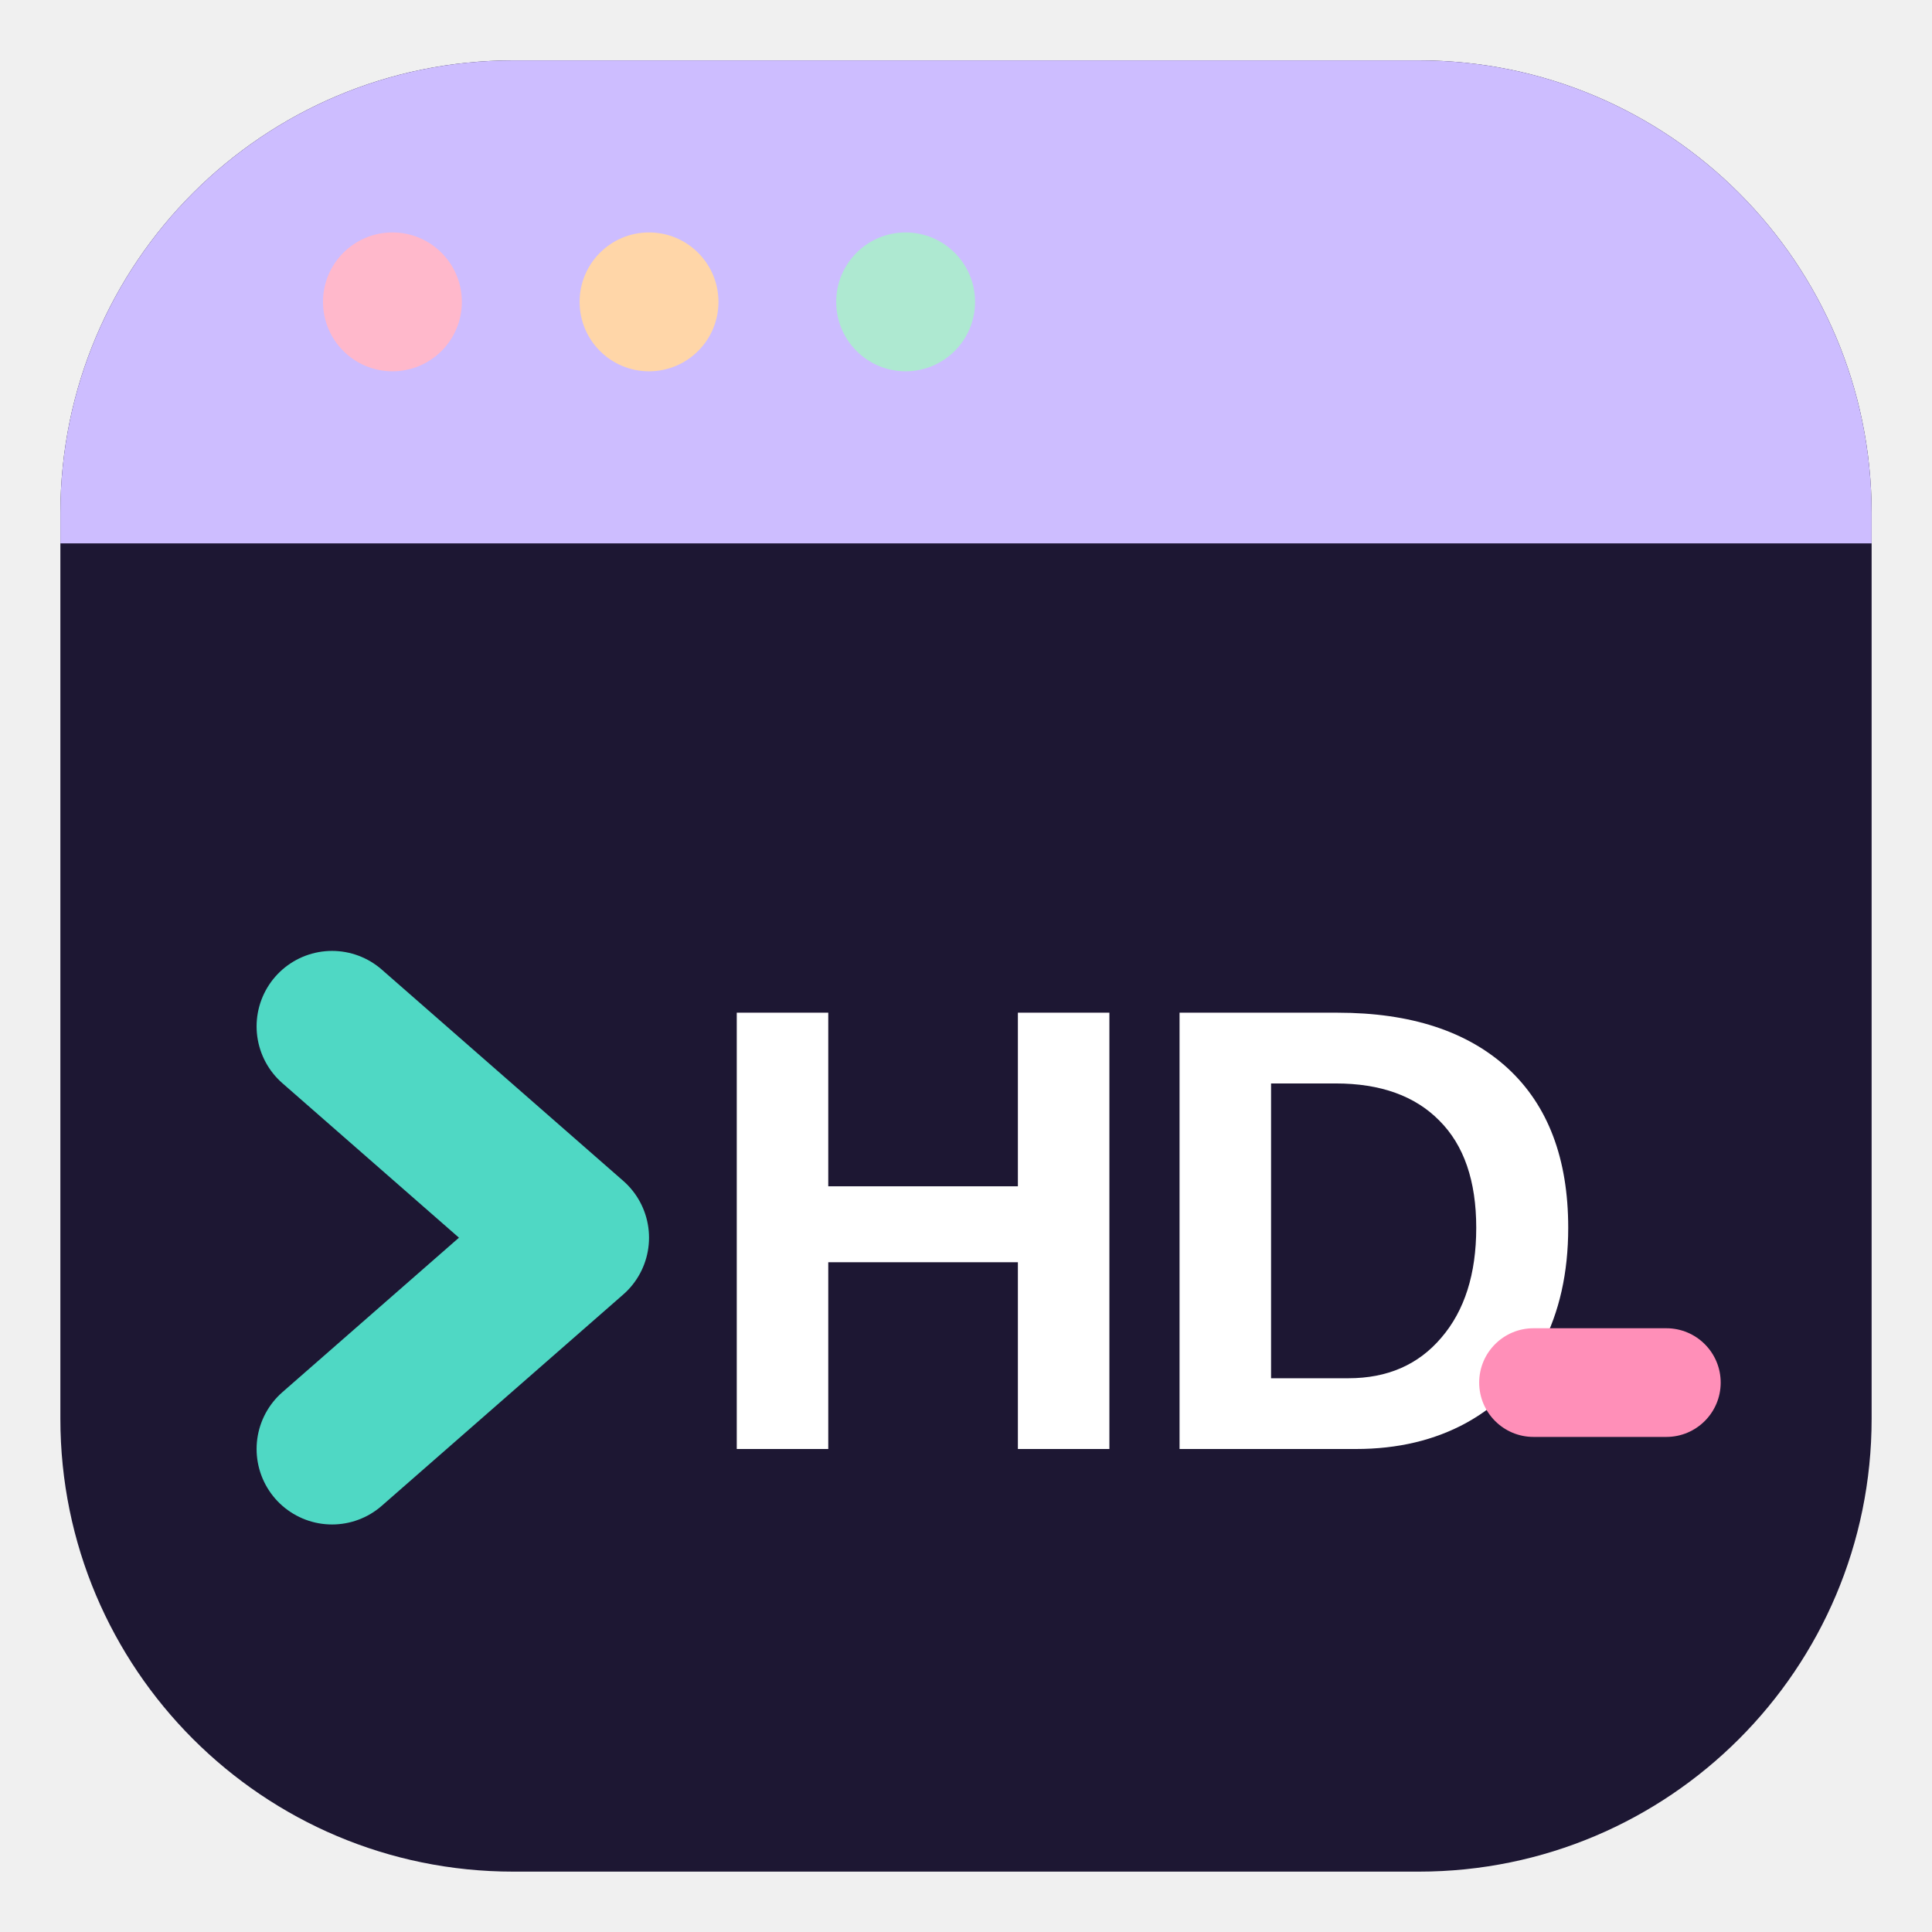
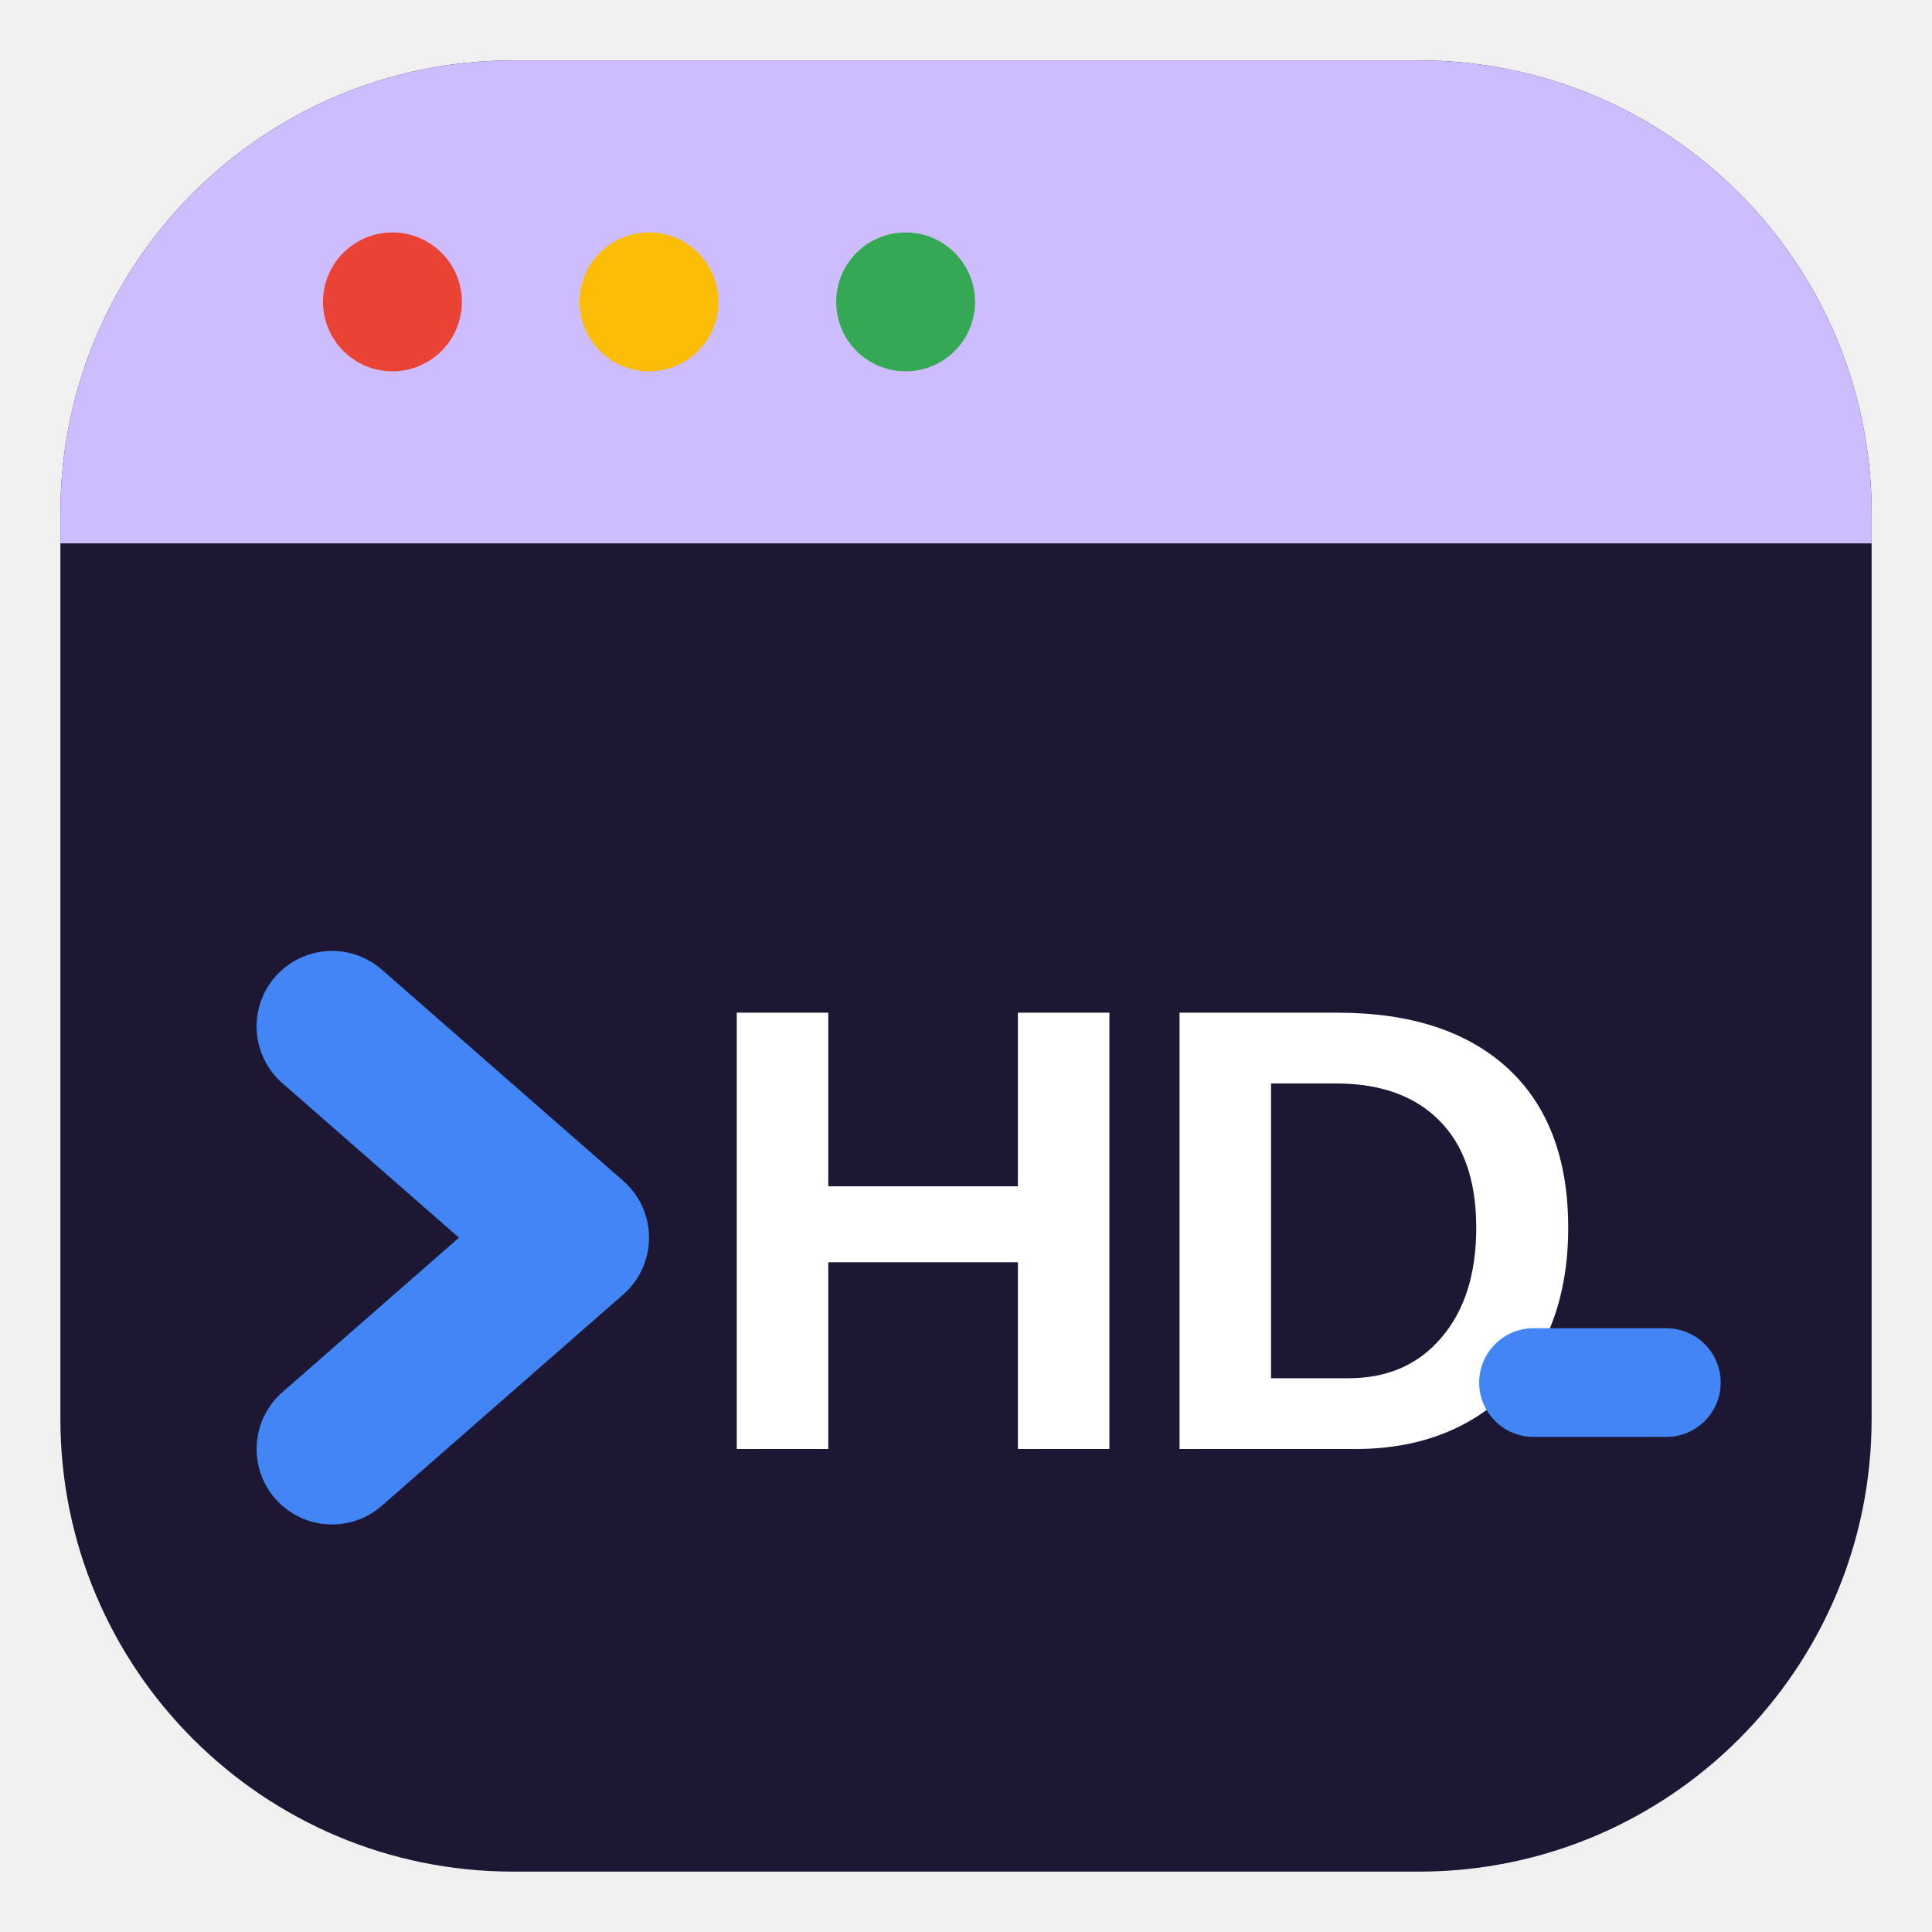
<svg xmlns="http://www.w3.org/2000/svg" viewBox="0 0 64 64">
  <defs>
    <clipPath id="sq">
      <rect x="2" y="2" width="60" height="60" rx="15" />
    </clipPath>
  </defs>
  <g clip-path="url(#sq)">
    <rect x="2" y="2" width="60" height="60" fill="#1D1733" />
    <rect x="2" y="2" width="60" height="16" fill="#CDBDFF" />
-     <circle cx="13" cy="10" r="2.3" fill="#FFB8CB" />
-     <circle cx="21.5" cy="10" r="2.3" fill="#FFD6A8" />
-     <circle cx="30" cy="10" r="2.3" fill="#AEE9D1" />
-     <path d="M11 34 L19 41 L11 48" fill="none" stroke="#4FD8C4" stroke-width="5" stroke-linecap="round" stroke-linejoin="round" />
+     <circle cx="13" cy="10" r="2.3" fill="#EA4335" />
+     <circle cx="21.5" cy="10" r="2.3" fill="#FBBC05" />
+     <circle cx="30" cy="10" r="2.3" fill="#34A853" />
+     <path d="M11 34 L19 41 L11 48" fill="none" stroke="#4285F4" stroke-width="5" stroke-linecap="round" stroke-linejoin="round" />
    <text x="23" y="48" font-family="Arial,Helvetica,sans-serif" font-weight="800" font-size="21" fill="#FFFFFF" letter-spacing="-0.5">HD</text>
-     <rect x="49" y="44" width="8" height="3.6" rx="1.8" fill="#FF8FB8" />
+     <rect x="49" y="44" width="8" height="3.6" rx="1.8" fill="#4285F4" />
  </g>
</svg>
